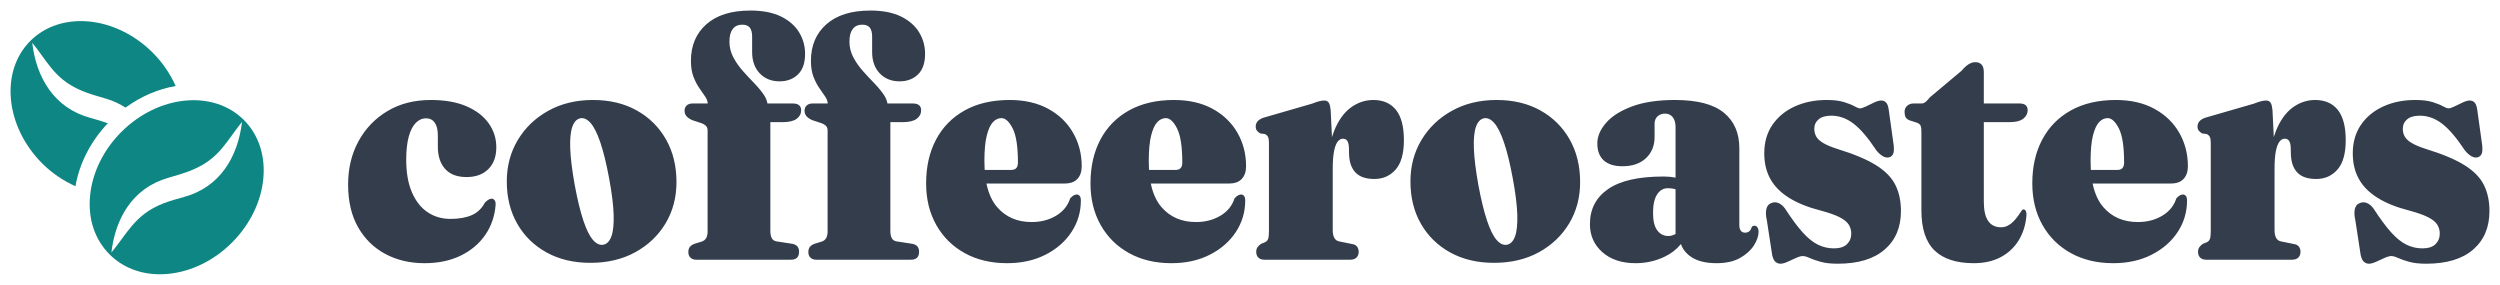
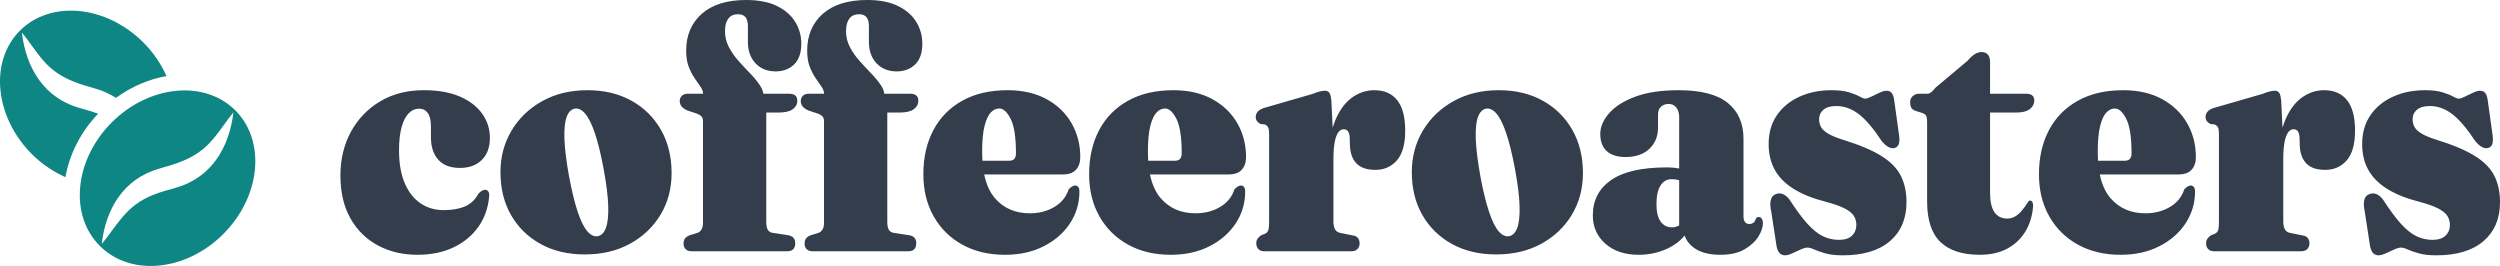
- <svg xmlns="http://www.w3.org/2000/svg" width="237" height="27" viewBox="0 0 237 27" fill="none">
-   <path fill-rule="evenodd" clip-rule="evenodd" d="M75.751 23.86C75.751 24.366 75.496 24.62 74.985 24.62H65.989C65.771 24.62 65.595 24.556 65.459 24.43C65.323 24.303 65.255 24.124 65.255 23.893C65.255 23.694 65.301 23.534 65.394 23.413C65.486 23.292 65.63 23.193 65.826 23.116L66.526 22.901C66.7 22.846 66.836 22.741 66.934 22.587C67.032 22.433 67.081 22.212 67.081 21.926V12.372C67.081 12.218 67.043 12.088 66.966 11.983C66.89 11.879 66.749 11.782 66.543 11.694L65.597 11.38C65.347 11.259 65.168 11.13 65.059 10.992C64.951 10.854 64.897 10.686 64.897 10.488C64.897 10.289 64.964 10.127 65.1 10L65.154 9.955C65.284 9.858 65.453 9.81 65.662 9.81H67.093L67.082 9.713C67.051 9.52 66.975 9.335 66.852 9.157C66.689 8.92 66.505 8.653 66.298 8.355C66.092 8.058 65.907 7.702 65.744 7.289C65.581 6.876 65.5 6.366 65.5 5.76C65.5 4.317 65.989 3.163 66.966 2.298C67.944 1.433 69.335 1 71.139 1C72.302 1 73.266 1.187 74.032 1.562C74.798 1.937 75.371 2.435 75.751 3.058C76.132 3.68 76.322 4.361 76.322 5.099C76.322 5.97 76.096 6.623 75.645 7.058C75.195 7.493 74.616 7.711 73.91 7.711C73.127 7.711 72.497 7.457 72.019 6.95C71.541 6.444 71.302 5.771 71.302 4.934V3.463C71.302 3.077 71.226 2.793 71.074 2.612C70.922 2.43 70.688 2.339 70.373 2.339C69.971 2.339 69.667 2.477 69.46 2.752C69.254 3.028 69.15 3.424 69.15 3.942C69.15 4.471 69.273 4.967 69.517 5.43C69.762 5.893 70.063 6.325 70.422 6.727C70.78 7.129 71.139 7.515 71.498 7.884C71.856 8.253 72.158 8.617 72.402 8.975L72.472 9.083C72.604 9.297 72.692 9.511 72.736 9.723L72.751 9.81H75.165C75.415 9.81 75.608 9.862 75.743 9.967C75.879 10.072 75.947 10.234 75.947 10.454C75.947 10.785 75.806 11.055 75.523 11.264C75.241 11.474 74.795 11.579 74.187 11.579H73.029V21.876C73.029 22.185 73.076 22.422 73.168 22.587C73.26 22.752 73.41 22.851 73.616 22.884L75.018 23.099C75.268 23.132 75.453 23.212 75.572 23.339C75.692 23.466 75.751 23.639 75.751 23.86ZM43.659 24.24C42.681 24.713 41.541 24.95 40.237 24.95C38.857 24.95 37.621 24.658 36.529 24.074C35.437 23.49 34.575 22.645 33.945 21.537C33.315 20.43 33 19.083 33 17.496C33 15.964 33.329 14.595 33.986 13.388C34.643 12.182 35.559 11.229 36.732 10.529C37.906 9.829 39.275 9.479 40.84 9.479C42.176 9.479 43.303 9.678 44.222 10.074C45.14 10.471 45.841 11.008 46.324 11.686C46.808 12.364 47.05 13.121 47.05 13.959C47.05 14.84 46.797 15.532 46.292 16.033C45.786 16.534 45.099 16.785 44.23 16.785C43.339 16.785 42.662 16.529 42.201 16.017C41.739 15.504 41.508 14.802 41.508 13.909V12.851C41.508 12.311 41.41 11.904 41.215 11.628C41.019 11.353 40.742 11.215 40.383 11.215C40.025 11.215 39.702 11.361 39.413 11.653C39.126 11.945 38.903 12.383 38.745 12.967C38.588 13.551 38.509 14.273 38.509 15.132C38.509 16.366 38.691 17.402 39.055 18.24C39.419 19.077 39.916 19.705 40.546 20.124C41.176 20.543 41.894 20.752 42.698 20.752C43.502 20.752 44.175 20.634 44.719 20.397C45.262 20.16 45.68 19.76 45.974 19.198C46.137 19.044 46.264 18.945 46.357 18.901C46.449 18.857 46.539 18.835 46.626 18.835C46.734 18.846 46.824 18.898 46.895 18.992C46.965 19.085 46.995 19.231 46.984 19.43C46.897 20.51 46.566 21.463 45.99 22.289C45.414 23.116 44.637 23.766 43.659 24.24ZM60.227 23.909C59.005 24.581 57.584 24.917 55.965 24.917C54.389 24.917 53.007 24.59 51.817 23.934C50.627 23.278 49.701 22.372 49.038 21.215C48.375 20.058 48.044 18.719 48.044 17.198C48.044 15.744 48.391 14.435 49.087 13.273C49.782 12.11 50.744 11.187 51.972 10.504C53.2 9.821 54.612 9.479 56.209 9.479C57.796 9.479 59.181 9.81 60.365 10.471C61.55 11.132 62.473 12.047 63.136 13.215C63.799 14.383 64.13 15.733 64.13 17.265C64.13 18.719 63.785 20.022 63.096 21.174C62.406 22.325 61.449 23.237 60.227 23.909ZM57.203 23.198C56.867 23.265 56.538 23.116 56.218 22.752C55.897 22.388 55.593 21.777 55.305 20.917C55.017 20.058 54.742 18.928 54.482 17.529C54.232 16.13 54.09 14.978 54.058 14.074C54.025 13.171 54.09 12.488 54.254 12.025C54.416 11.562 54.666 11.292 55.003 11.215C55.34 11.149 55.669 11.297 55.989 11.661C56.31 12.025 56.617 12.636 56.91 13.496C57.203 14.355 57.481 15.485 57.741 16.884C58.002 18.284 58.146 19.438 58.173 20.347C58.2 21.256 58.13 21.942 57.961 22.405C57.793 22.868 57.54 23.132 57.203 23.198ZM86.362 24.62C86.873 24.62 87.128 24.366 87.128 23.86C87.128 23.639 87.068 23.466 86.949 23.339C86.829 23.212 86.644 23.132 86.394 23.099L84.993 22.884C84.786 22.851 84.637 22.752 84.545 22.587C84.452 22.422 84.406 22.185 84.406 21.876V11.579H85.563C86.172 11.579 86.617 11.474 86.9 11.264C87.182 11.055 87.323 10.785 87.323 10.454C87.323 10.234 87.256 10.072 87.12 9.967C86.984 9.862 86.791 9.81 86.541 9.81H84.127L84.112 9.723C84.068 9.511 83.98 9.297 83.848 9.083L83.778 8.975C83.534 8.617 83.233 8.253 82.874 7.884C82.515 7.515 82.157 7.129 81.798 6.727C81.44 6.325 81.138 5.893 80.894 5.43C80.649 4.967 80.527 4.471 80.527 3.942C80.527 3.424 80.63 3.028 80.837 2.752C81.043 2.477 81.347 2.339 81.749 2.339C82.064 2.339 82.298 2.43 82.45 2.612C82.602 2.793 82.678 3.077 82.678 3.463V4.934C82.678 5.771 82.917 6.444 83.395 6.95C83.874 7.457 84.504 7.711 85.286 7.711C85.992 7.711 86.571 7.493 87.022 7.058C87.473 6.623 87.698 5.97 87.698 5.099C87.698 4.361 87.508 3.68 87.128 3.058C86.748 2.435 86.174 1.937 85.408 1.562C84.642 1.187 83.678 1 82.515 1C80.712 1 79.321 1.433 78.343 2.298C77.365 3.163 76.876 4.317 76.876 5.76C76.876 6.366 76.957 6.876 77.121 7.289C77.284 7.702 77.468 8.058 77.675 8.355C77.881 8.653 78.066 8.92 78.229 9.157C78.351 9.335 78.427 9.52 78.458 9.713L78.469 9.81H77.039C76.83 9.81 76.66 9.858 76.53 9.955L76.477 10C76.341 10.127 76.273 10.289 76.273 10.488C76.273 10.686 76.327 10.854 76.436 10.992C76.545 11.13 76.724 11.259 76.974 11.38L77.919 11.694C78.126 11.782 78.267 11.879 78.343 11.983C78.419 12.088 78.457 12.218 78.457 12.372V21.926C78.457 22.212 78.408 22.433 78.31 22.587C78.213 22.741 78.077 22.846 77.903 22.901L77.202 23.116C77.006 23.193 76.862 23.292 76.77 23.413C76.678 23.534 76.632 23.694 76.632 23.893C76.632 24.124 76.7 24.303 76.835 24.43C76.971 24.556 77.148 24.62 77.365 24.62H86.362ZM99.124 24.14C98.07 24.68 96.853 24.95 95.473 24.95C93.952 24.95 92.615 24.634 91.463 24C90.312 23.366 89.412 22.479 88.766 21.339C88.119 20.198 87.796 18.879 87.796 17.38C87.796 15.804 88.109 14.424 88.733 13.24C89.358 12.055 90.263 11.132 91.447 10.471C92.631 9.81 94.055 9.479 95.717 9.479C97.13 9.479 98.347 9.758 99.368 10.314C100.39 10.87 101.175 11.625 101.723 12.579C102.272 13.532 102.546 14.592 102.546 15.76C102.546 16.267 102.411 16.667 102.139 16.959L102.074 17.023C101.806 17.272 101.437 17.397 100.965 17.397H93.515L93.531 17.473C93.728 18.38 94.066 19.107 94.544 19.653C95.359 20.584 96.445 21.05 97.803 21.05C98.673 21.05 99.442 20.851 100.11 20.454C100.778 20.058 101.226 19.507 101.454 18.802C101.585 18.658 101.702 18.562 101.805 18.512C101.908 18.463 101.998 18.438 102.074 18.438C102.182 18.438 102.275 18.482 102.351 18.57C102.427 18.658 102.465 18.807 102.465 19.017C102.465 20.096 102.172 21.085 101.585 21.983C100.998 22.881 100.178 23.601 99.124 24.14ZM93.345 16.072C93.329 15.818 93.321 15.555 93.321 15.281C93.321 14.245 93.397 13.43 93.55 12.835C93.702 12.24 93.897 11.818 94.136 11.57C94.375 11.322 94.642 11.198 94.935 11.198C95.315 11.198 95.671 11.523 96.002 12.174C96.334 12.824 96.5 13.904 96.5 15.413C96.5 15.876 96.293 16.107 95.88 16.107H93.347L93.345 16.072ZM114.705 24.14C113.651 24.68 112.434 24.95 111.054 24.95C109.533 24.95 108.197 24.634 107.045 24C105.893 23.366 104.994 22.479 104.347 21.339C103.701 20.198 103.378 18.879 103.378 17.38C103.378 15.804 103.69 14.424 104.315 13.24C104.94 12.055 105.844 11.132 107.029 10.471C108.213 9.81 109.636 9.479 111.299 9.479C112.711 9.479 113.928 9.758 114.95 10.314C115.971 10.87 116.756 11.625 117.305 12.579C117.854 13.532 118.128 14.592 118.128 15.76C118.128 16.267 117.992 16.667 117.721 16.959L117.656 17.023C117.388 17.272 117.018 17.397 116.547 17.397H109.096L109.112 17.473C109.31 18.38 109.648 19.107 110.125 19.653C110.94 20.584 112.027 21.05 113.385 21.05C114.254 21.05 115.023 20.851 115.691 20.454C116.36 20.058 116.808 19.507 117.036 18.802C117.166 18.658 117.283 18.562 117.386 18.512C117.49 18.463 117.579 18.438 117.655 18.438C117.764 18.438 117.856 18.482 117.932 18.57C118.008 18.658 118.046 18.807 118.046 19.017C118.046 20.096 117.753 21.085 117.166 21.983C116.58 22.881 115.759 23.601 114.705 24.14ZM108.926 16.072C108.911 15.818 108.903 15.555 108.903 15.281C108.903 14.245 108.979 13.43 109.131 12.835C109.283 12.24 109.479 11.818 109.718 11.57C109.957 11.322 110.223 11.198 110.517 11.198C110.897 11.198 111.253 11.523 111.584 12.174C111.915 12.824 112.081 13.904 112.081 15.413C112.081 15.876 111.875 16.107 111.462 16.107H108.928L108.926 16.072ZM128.6 24.413C128.464 24.551 128.266 24.62 128.005 24.62H119.856C119.617 24.62 119.429 24.554 119.293 24.422C119.158 24.289 119.09 24.107 119.09 23.876C119.09 23.7 119.13 23.554 119.212 23.438C119.293 23.322 119.405 23.215 119.546 23.116L119.921 22.967C120.062 22.901 120.16 22.796 120.214 22.653C120.269 22.51 120.296 22.273 120.296 21.942V13.546C120.296 13.281 120.266 13.091 120.206 12.975C120.146 12.86 120.046 12.769 119.905 12.703L119.481 12.653C119.329 12.565 119.217 12.471 119.147 12.372C119.076 12.273 119.041 12.146 119.041 11.992C119.041 11.815 119.095 11.658 119.204 11.521C119.312 11.383 119.497 11.264 119.758 11.165L124.387 9.826C124.658 9.716 124.886 9.639 125.071 9.595C125.256 9.551 125.413 9.529 125.544 9.529C125.729 9.529 125.867 9.595 125.959 9.727L125.989 9.775C126.065 9.913 126.118 10.134 126.147 10.438L126.271 13.006L126.299 12.912C126.354 12.733 126.415 12.561 126.481 12.397C126.878 11.411 127.402 10.678 128.054 10.198C128.706 9.719 129.418 9.479 130.189 9.479C131.123 9.479 131.841 9.793 132.34 10.421C132.84 11.05 133.09 12.003 133.09 13.281C133.09 14.548 132.829 15.479 132.308 16.074C131.786 16.669 131.113 16.967 130.287 16.967C129.483 16.967 128.888 16.763 128.502 16.355C128.116 15.948 127.913 15.369 127.891 14.62L127.875 13.959C127.864 13.705 127.815 13.507 127.728 13.364C127.641 13.22 127.5 13.149 127.304 13.149C127.109 13.149 126.937 13.251 126.791 13.454C126.644 13.658 126.533 13.97 126.457 14.388C126.381 14.807 126.343 15.342 126.343 15.992V21.81C126.343 22.119 126.391 22.364 126.489 22.546C126.587 22.727 126.739 22.84 126.946 22.884L128.168 23.132C128.396 23.165 128.559 23.251 128.657 23.388C128.755 23.526 128.804 23.689 128.804 23.876C128.804 24.096 128.736 24.276 128.6 24.413ZM141.631 24.917C143.25 24.917 144.67 24.581 145.893 23.909C147.115 23.237 148.071 22.325 148.761 21.174C149.451 20.022 149.796 18.719 149.796 17.265C149.796 15.733 149.465 14.383 148.802 13.215C148.139 12.047 147.216 11.132 146.031 10.471C144.847 9.81 143.462 9.479 141.875 9.479C140.278 9.479 138.865 9.821 137.637 10.504C136.41 11.187 135.448 12.11 134.753 13.273C134.057 14.435 133.71 15.744 133.71 17.198C133.71 18.719 134.041 20.058 134.704 21.215C135.367 22.372 136.293 23.278 137.483 23.934C138.672 24.59 140.055 24.917 141.631 24.917ZM141.883 22.752C142.204 23.116 142.533 23.265 142.869 23.198C143.206 23.132 143.459 22.868 143.627 22.405C143.796 21.942 143.866 21.256 143.839 20.347C143.812 19.438 143.668 18.284 143.407 16.884C143.146 15.485 142.869 14.355 142.576 13.496C142.283 12.636 141.976 12.025 141.655 11.661C141.335 11.297 141.006 11.149 140.669 11.215C140.332 11.292 140.082 11.562 139.919 12.025C139.756 12.488 139.691 13.171 139.724 14.074C139.756 14.978 139.898 16.13 140.147 17.529C140.408 18.928 140.683 20.058 140.971 20.917C141.259 21.777 141.563 22.388 141.883 22.752ZM162.721 24.95C163.634 24.95 164.384 24.782 164.97 24.446C165.557 24.11 165.994 23.711 166.282 23.248C166.57 22.785 166.714 22.361 166.714 21.975C166.714 21.81 166.679 21.672 166.608 21.562C166.538 21.452 166.443 21.397 166.323 21.397C166.269 21.397 166.22 21.408 166.176 21.43C166.133 21.452 166.095 21.485 166.062 21.529C166.008 21.727 165.924 21.865 165.81 21.942C165.696 22.019 165.573 22.058 165.443 22.058C165.258 22.058 165.12 21.994 165.027 21.868C164.935 21.741 164.889 21.573 164.889 21.364V14.058C164.889 12.603 164.397 11.477 163.414 10.678C162.43 9.879 160.89 9.479 158.793 9.479C157.163 9.479 155.802 9.683 154.71 10.091C153.618 10.499 152.798 11.019 152.249 11.653C151.701 12.287 151.426 12.934 151.426 13.595C151.426 14.3 151.63 14.838 152.037 15.207C152.445 15.576 153.034 15.76 153.806 15.76C154.751 15.76 155.495 15.504 156.039 14.992C156.582 14.479 156.854 13.815 156.854 13V11.744C156.854 11.435 156.949 11.196 157.139 11.025C157.329 10.854 157.565 10.769 157.848 10.769C158.152 10.769 158.394 10.882 158.573 11.107C158.752 11.333 158.842 11.639 158.842 12.025L158.842 16.843L158.755 16.824C158.493 16.773 158.189 16.745 157.844 16.737L157.669 16.735C155.332 16.735 153.591 17.132 152.445 17.926C151.299 18.719 150.725 19.826 150.725 21.248C150.725 22.328 151.119 23.215 151.907 23.909C152.695 24.603 153.741 24.95 155.044 24.95C156.022 24.95 156.935 24.749 157.783 24.347C158.418 24.046 158.935 23.649 159.332 23.159L159.355 23.13L159.379 23.204C159.504 23.561 159.733 23.881 160.067 24.164L160.17 24.248C160.773 24.716 161.624 24.95 162.721 24.95ZM157.106 21.835C157.372 22.193 157.723 22.372 158.158 22.372L158.251 22.369C158.436 22.356 158.615 22.304 158.789 22.214L158.842 22.184V17.942L158.761 17.917C158.576 17.868 158.359 17.843 158.109 17.843C157.685 17.843 157.345 18.041 157.09 18.438C156.835 18.835 156.707 19.419 156.707 20.19C156.707 20.928 156.84 21.477 157.106 21.835ZM174.212 25C176.146 25 177.629 24.554 178.661 23.661C179.694 22.769 180.21 21.551 180.21 20.008C180.21 19.072 180.036 18.251 179.688 17.546C179.34 16.84 178.732 16.215 177.863 15.669C176.993 15.124 175.771 14.609 174.195 14.124C173.609 13.937 173.155 13.747 172.834 13.554C172.514 13.361 172.294 13.154 172.174 12.934C172.055 12.713 171.995 12.477 171.995 12.223C171.995 11.848 172.131 11.546 172.403 11.314C172.674 11.083 173.076 10.967 173.609 10.967C174.348 10.967 175.046 11.215 175.703 11.711C176.36 12.207 177.086 13.055 177.879 14.256C178.085 14.51 178.292 14.694 178.498 14.81C178.705 14.926 178.9 14.961 179.085 14.917C179.313 14.851 179.454 14.7 179.509 14.463C179.563 14.226 179.552 13.887 179.476 13.446L179.052 10.405C179.009 10.085 178.927 9.86 178.808 9.727C178.688 9.595 178.531 9.529 178.335 9.529C178.161 9.529 177.944 9.59 177.683 9.711C177.423 9.832 177.164 9.956 176.909 10.083C176.654 10.209 176.461 10.273 176.331 10.273C176.211 10.273 176.034 10.207 175.801 10.074C175.567 9.942 175.239 9.81 174.815 9.678C174.391 9.545 173.842 9.479 173.169 9.479C172.049 9.479 171.042 9.683 170.145 10.091C169.249 10.499 168.542 11.08 168.026 11.835C167.51 12.589 167.252 13.49 167.252 14.537C167.252 15.463 167.445 16.273 167.831 16.967C168.217 17.661 168.806 18.256 169.599 18.752C170.392 19.248 171.392 19.65 172.598 19.959C173.38 20.168 173.981 20.38 174.399 20.595C174.817 20.81 175.105 21.044 175.263 21.297C175.421 21.551 175.499 21.832 175.499 22.14C175.499 22.548 175.363 22.884 175.092 23.149C174.82 23.413 174.407 23.546 173.853 23.546C173.332 23.546 172.834 23.433 172.362 23.207C171.889 22.981 171.403 22.592 170.903 22.041C170.403 21.49 169.844 20.735 169.224 19.777C169.04 19.523 168.83 19.347 168.597 19.248C168.363 19.149 168.127 19.154 167.888 19.265C167.66 19.353 167.513 19.54 167.448 19.826C167.383 20.113 167.399 20.466 167.497 20.884L168.002 24.174C168.078 24.504 168.187 24.724 168.328 24.835C168.469 24.945 168.621 25 168.784 25C168.969 25 169.194 24.939 169.461 24.818L170.259 24.454C170.525 24.333 170.74 24.273 170.903 24.273C171.066 24.273 171.281 24.333 171.547 24.454C171.813 24.576 172.161 24.697 172.59 24.818C173.019 24.939 173.56 25 174.212 25ZM189.663 24.38C188.946 24.76 188.098 24.95 187.12 24.95C185.469 24.95 184.227 24.548 183.396 23.744C182.565 22.939 182.149 21.672 182.149 19.942V12.471C182.149 12.24 182.127 12.063 182.084 11.942C182.041 11.821 181.932 11.722 181.758 11.645L180.992 11.397C180.807 11.309 180.688 11.201 180.633 11.074C180.579 10.948 180.552 10.791 180.552 10.603C180.552 10.372 180.633 10.182 180.796 10.033C180.959 9.884 181.16 9.81 181.399 9.81H182.198C182.296 9.81 182.399 9.771 182.508 9.694C182.616 9.617 182.763 9.463 182.948 9.231L185.963 6.702C186.18 6.438 186.398 6.237 186.615 6.099C186.832 5.961 187.05 5.893 187.267 5.893C187.517 5.893 187.712 5.97 187.854 6.124L187.898 6.179C188.01 6.333 188.066 6.557 188.066 6.851L188.065 9.81H191.472C191.711 9.81 191.896 9.862 192.026 9.967C192.157 10.072 192.222 10.234 192.222 10.454C192.222 10.763 192.086 11.027 191.814 11.248L191.754 11.293C191.48 11.483 191.065 11.579 190.51 11.579H188.065L188.066 19.116C188.066 19.942 188.204 20.554 188.481 20.95C188.758 21.347 189.163 21.546 189.695 21.546C189.924 21.546 190.136 21.496 190.331 21.397C190.527 21.297 190.703 21.168 190.861 21.008C191.018 20.849 191.168 20.669 191.309 20.471C191.45 20.273 191.586 20.074 191.717 19.876C191.825 19.832 191.92 19.851 192.002 19.934C192.083 20.017 192.119 20.185 192.108 20.438C192.032 21.331 191.784 22.116 191.366 22.793C190.948 23.471 190.38 24 189.663 24.38ZM200.339 24.95C201.718 24.95 202.935 24.68 203.989 24.14C205.043 23.601 205.864 22.881 206.451 21.983C207.037 21.085 207.331 20.096 207.331 19.017C207.331 18.807 207.293 18.658 207.217 18.57C207.14 18.482 207.048 18.438 206.939 18.438C206.863 18.438 206.774 18.463 206.671 18.512C206.567 18.562 206.451 18.658 206.32 18.802C206.092 19.507 205.644 20.058 204.975 20.454C204.307 20.851 203.538 21.05 202.669 21.05C201.311 21.05 200.224 20.584 199.409 19.653C198.932 19.107 198.594 18.38 198.396 17.473L198.38 17.397H205.831C206.303 17.397 206.672 17.272 206.94 17.023L207.005 16.959C207.276 16.667 207.412 16.267 207.412 15.76C207.412 14.592 207.138 13.532 206.589 12.579C206.04 11.625 205.255 10.87 204.234 10.314C203.212 9.758 201.996 9.479 200.583 9.479C198.921 9.479 197.497 9.81 196.313 10.471C195.128 11.132 194.224 12.055 193.599 13.24C192.974 14.424 192.662 15.804 192.662 17.38C192.662 18.879 192.985 20.198 193.632 21.339C194.278 22.479 195.177 23.366 196.329 24C197.481 24.634 198.817 24.95 200.339 24.95ZM198.187 15.281C198.187 15.555 198.195 15.818 198.21 16.072L198.212 16.107H200.746C201.159 16.107 201.365 15.876 201.365 15.413C201.365 13.904 201.2 12.824 200.868 12.174C200.537 11.523 200.181 11.198 199.801 11.198C199.507 11.198 199.241 11.322 199.002 11.57C198.763 11.818 198.567 12.24 198.415 12.835C198.263 13.43 198.187 14.245 198.187 15.281ZM217.289 24.62C217.55 24.62 217.748 24.551 217.884 24.413C218.02 24.276 218.088 24.096 218.088 23.876C218.088 23.689 218.039 23.526 217.941 23.388C217.843 23.251 217.68 23.165 217.452 23.132L216.23 22.884C216.023 22.84 215.871 22.727 215.773 22.546C215.676 22.364 215.627 22.119 215.627 21.81V15.992C215.627 15.342 215.665 14.807 215.741 14.388C215.817 13.97 215.928 13.658 216.075 13.454C216.222 13.251 216.393 13.149 216.588 13.149C216.784 13.149 216.925 13.22 217.012 13.364C217.099 13.507 217.148 13.705 217.159 13.959L217.175 14.62C217.197 15.369 217.4 15.948 217.786 16.355C218.172 16.763 218.767 16.967 219.571 16.967C220.397 16.967 221.07 16.669 221.592 16.074C222.114 15.479 222.374 14.548 222.374 13.281C222.374 12.003 222.124 11.05 221.625 10.421C221.125 9.793 220.408 9.479 219.473 9.479C218.702 9.479 217.99 9.719 217.338 10.198C216.686 10.678 216.162 11.411 215.765 12.397C215.699 12.561 215.639 12.733 215.583 12.912L215.555 13.007L215.431 10.438C215.402 10.134 215.35 9.913 215.273 9.775L215.244 9.727C215.151 9.595 215.013 9.529 214.828 9.529C214.698 9.529 214.54 9.551 214.355 9.595C214.171 9.639 213.942 9.716 213.671 9.826L209.042 11.165C208.781 11.264 208.596 11.383 208.488 11.521C208.379 11.658 208.325 11.815 208.325 11.992C208.325 12.146 208.36 12.273 208.431 12.372C208.501 12.471 208.613 12.565 208.765 12.653L209.189 12.703C209.33 12.769 209.43 12.86 209.49 12.975C209.55 13.091 209.58 13.281 209.58 13.546V21.942C209.58 22.273 209.553 22.51 209.498 22.653C209.444 22.796 209.346 22.901 209.205 22.967L208.83 23.116C208.689 23.215 208.577 23.322 208.496 23.438C208.414 23.554 208.374 23.7 208.374 23.876C208.374 24.107 208.442 24.289 208.577 24.422C208.713 24.554 208.901 24.62 209.14 24.62H217.289ZM234.452 23.661C233.419 24.554 231.936 25 230.002 25C229.35 25 228.81 24.939 228.38 24.818C227.951 24.697 227.603 24.576 227.337 24.454C227.071 24.333 226.856 24.273 226.693 24.273C226.53 24.273 226.316 24.333 226.05 24.454L225.251 24.818C224.985 24.939 224.759 25 224.575 25C224.412 25 224.26 24.945 224.118 24.835C223.977 24.724 223.868 24.504 223.792 24.174L223.287 20.884C223.189 20.466 223.173 20.113 223.238 19.826C223.303 19.54 223.45 19.353 223.678 19.265C223.917 19.154 224.154 19.149 224.387 19.248C224.621 19.347 224.83 19.523 225.015 19.777C225.634 20.735 226.194 21.49 226.693 22.041C227.193 22.592 227.68 22.981 228.152 23.207C228.625 23.433 229.122 23.546 229.644 23.546C230.198 23.546 230.611 23.413 230.882 23.149C231.154 22.884 231.29 22.548 231.29 22.14C231.29 21.832 231.211 21.551 231.053 21.297C230.896 21.044 230.608 20.81 230.19 20.595C229.771 20.38 229.171 20.168 228.389 19.959C227.182 19.65 226.183 19.248 225.39 18.752C224.596 18.256 224.007 17.661 223.621 16.967C223.235 16.273 223.043 15.463 223.043 14.537C223.043 13.49 223.301 12.589 223.817 11.835C224.333 11.08 225.039 10.499 225.936 10.091C226.832 9.683 227.84 9.479 228.959 9.479C229.633 9.479 230.181 9.545 230.605 9.678C231.029 9.81 231.358 9.942 231.591 10.074C231.825 10.207 232.001 10.273 232.121 10.273C232.251 10.273 232.444 10.209 232.7 10.083C232.955 9.956 233.213 9.832 233.474 9.711C233.734 9.59 233.952 9.529 234.126 9.529C234.321 9.529 234.479 9.595 234.598 9.727C234.718 9.86 234.799 10.085 234.843 10.405L235.267 13.446C235.343 13.887 235.353 14.226 235.299 14.463C235.245 14.7 235.104 14.851 234.875 14.917C234.691 14.961 234.495 14.926 234.289 14.81C234.082 14.694 233.876 14.51 233.669 14.256C232.876 13.055 232.151 12.207 231.493 11.711C230.836 11.215 230.138 10.967 229.399 10.967C228.867 10.967 228.465 11.083 228.193 11.314C227.921 11.546 227.785 11.848 227.785 12.223C227.785 12.477 227.845 12.713 227.965 12.934C228.084 13.154 228.304 13.361 228.625 13.554C228.945 13.747 229.399 13.937 229.986 14.124C231.561 14.609 232.784 15.124 233.653 15.669C234.522 16.215 235.131 16.84 235.478 17.546C235.826 18.251 236 19.072 236 20.008C236 21.551 235.484 22.769 234.452 23.661Z" fill="#333D4B" />
-   <path fill-rule="evenodd" clip-rule="evenodd" d="M14.489 5.003C10.975 1.491 5.766 0.986 2.877 3.878C-0.014 6.768 0.492 11.978 4 15.491C4.936 16.427 6.015 17.142 7.153 17.655C7.527 15.485 8.597 13.398 10.223 11.685C9.685 11.493 9.133 11.331 8.557 11.174C5.146 10.238 3.451 7.392 3.055 4.056C3.383 4.45 3.681 4.863 3.978 5.275C4.555 6.074 5.129 6.869 5.907 7.509C7.117 8.506 8.445 8.89 9.899 9.311C9.955 9.328 10.011 9.344 10.067 9.36C10.756 9.56 11.354 9.855 11.903 10.2C13.346 9.146 14.974 8.444 16.654 8.154C16.142 7.016 15.425 5.939 14.489 5.003ZM8.546 18.489C8.77 16.316 9.823 14.19 11.51 12.503C15.025 8.991 20.234 8.484 23.123 11.378C26.014 14.268 25.51 19.478 21.997 22.991C20.309 24.678 18.184 25.732 16.01 25.956C15.721 25.985 15.434 26 15.154 26C13.285 26 11.615 25.345 10.385 24.114C8.969 22.7 8.315 20.702 8.546 18.489ZM13.687 20.273C14.839 19.394 16.085 19.046 17.441 18.675C20.852 17.739 22.546 14.894 22.943 11.558C22.618 11.949 22.322 12.36 22.027 12.769C21.449 13.571 20.873 14.368 20.092 15.011C18.878 16.009 17.546 16.394 16.086 16.817L15.931 16.862C12.593 17.831 10.943 20.652 10.562 23.936C10.891 23.541 11.192 23.131 11.492 22.723C12.142 21.837 12.785 20.962 13.687 20.273Z" fill="#0E8784" />
+ <svg xmlns="http://www.w3.org/2000/svg" width="235" height="25" viewBox="0 0 235 25" fill="none">
+   <path fill-rule="evenodd" clip-rule="evenodd" d="M74.751 22.86C74.751 23.366 74.496 23.62 73.985 23.62H64.989C64.771 23.62 64.595 23.556 64.459 23.43C64.323 23.303 64.255 23.124 64.255 22.893C64.255 22.694 64.301 22.534 64.394 22.413C64.486 22.292 64.63 22.193 64.826 22.116L65.526 21.901C65.7 21.846 65.836 21.741 65.934 21.587C66.032 21.433 66.081 21.212 66.081 20.926V11.372C66.081 11.218 66.043 11.088 65.966 10.983C65.89 10.879 65.749 10.782 65.543 10.694L64.597 10.38C64.347 10.259 64.168 10.13 64.059 9.992C63.951 9.854 63.897 9.686 63.897 9.488C63.897 9.289 63.964 9.127 64.1 9L64.154 8.955C64.284 8.858 64.453 8.81 64.662 8.81H66.093L66.082 8.713C66.051 8.52 65.975 8.335 65.852 8.157C65.689 7.92 65.505 7.653 65.298 7.355C65.092 7.058 64.907 6.702 64.744 6.289C64.581 5.876 64.5 5.366 64.5 4.76C64.5 3.317 64.989 2.163 65.966 1.298C66.944 0.433 68.335 0 70.139 0C71.302 0 72.266 0.187 73.032 0.562C73.798 0.937 74.371 1.435 74.751 2.058C75.132 2.68 75.322 3.361 75.322 4.099C75.322 4.97 75.096 5.623 74.645 6.058C74.195 6.493 73.616 6.711 72.91 6.711C72.127 6.711 71.497 6.457 71.019 5.95C70.541 5.444 70.302 4.771 70.302 3.934V2.463C70.302 2.077 70.226 1.793 70.074 1.612C69.922 1.43 69.688 1.339 69.373 1.339C68.971 1.339 68.667 1.477 68.46 1.752C68.254 2.028 68.15 2.424 68.15 2.942C68.15 3.471 68.273 3.967 68.517 4.43C68.762 4.893 69.063 5.325 69.422 5.727C69.78 6.129 70.139 6.515 70.498 6.884C70.856 7.253 71.158 7.617 71.402 7.975L71.472 8.083C71.604 8.297 71.692 8.511 71.736 8.723L71.751 8.81H74.165C74.415 8.81 74.608 8.862 74.743 8.967C74.879 9.072 74.947 9.234 74.947 9.455C74.947 9.785 74.806 10.055 74.523 10.264C74.241 10.474 73.795 10.579 73.187 10.579H72.029V20.876C72.029 21.185 72.076 21.422 72.168 21.587C72.26 21.752 72.41 21.851 72.616 21.884L74.018 22.099C74.268 22.132 74.453 22.212 74.572 22.339C74.692 22.466 74.751 22.639 74.751 22.86ZM42.659 23.24C41.681 23.713 40.541 23.95 39.237 23.95C37.857 23.95 36.621 23.658 35.529 23.074C34.437 22.49 33.575 21.645 32.945 20.537C32.315 19.43 32 18.083 32 16.496C32 14.964 32.329 13.595 32.986 12.388C33.643 11.182 34.559 10.229 35.732 9.529C36.906 8.829 38.275 8.479 39.84 8.479C41.176 8.479 42.303 8.678 43.222 9.074C44.14 9.471 44.841 10.008 45.324 10.686C45.808 11.364 46.05 12.121 46.05 12.959C46.05 13.84 45.797 14.532 45.292 15.033C44.786 15.534 44.099 15.785 43.23 15.785C42.339 15.785 41.662 15.529 41.201 15.017C40.739 14.504 40.508 13.802 40.508 12.909V11.851C40.508 11.311 40.41 10.904 40.215 10.628C40.019 10.353 39.742 10.215 39.383 10.215C39.025 10.215 38.702 10.361 38.413 10.653C38.126 10.945 37.903 11.383 37.745 11.967C37.588 12.551 37.509 13.273 37.509 14.132C37.509 15.366 37.691 16.402 38.055 17.24C38.419 18.077 38.916 18.705 39.546 19.124C40.176 19.543 40.894 19.752 41.698 19.752C42.502 19.752 43.175 19.634 43.719 19.397C44.262 19.16 44.68 18.76 44.974 18.198C45.137 18.044 45.264 17.945 45.357 17.901C45.449 17.857 45.539 17.835 45.626 17.835C45.734 17.846 45.824 17.898 45.895 17.992C45.965 18.085 45.995 18.231 45.984 18.43C45.897 19.51 45.566 20.463 44.99 21.289C44.414 22.116 43.637 22.766 42.659 23.24ZM59.227 22.909C58.005 23.581 56.584 23.917 54.965 23.917C53.389 23.917 52.007 23.59 50.817 22.934C49.627 22.278 48.701 21.372 48.038 20.215C47.375 19.058 47.044 17.719 47.044 16.198C47.044 14.744 47.391 13.435 48.087 12.273C48.782 11.11 49.744 10.187 50.972 9.504C52.2 8.821 53.612 8.479 55.209 8.479C56.796 8.479 58.181 8.81 59.365 9.471C60.55 10.132 61.473 11.047 62.136 12.215C62.799 13.383 63.13 14.733 63.13 16.265C63.13 17.719 62.785 19.022 62.096 20.174C61.406 21.325 60.449 22.237 59.227 22.909ZM56.203 22.198C55.867 22.265 55.538 22.116 55.218 21.752C54.897 21.388 54.593 20.777 54.305 19.917C54.017 19.058 53.742 17.928 53.482 16.529C53.232 15.13 53.09 13.978 53.058 13.074C53.025 12.171 53.09 11.488 53.254 11.025C53.416 10.562 53.666 10.292 54.003 10.215C54.34 10.149 54.669 10.297 54.989 10.661C55.31 11.025 55.617 11.636 55.91 12.496C56.203 13.355 56.481 14.485 56.741 15.884C57.002 17.284 57.146 18.438 57.173 19.347C57.2 20.256 57.13 20.942 56.961 21.405C56.793 21.868 56.54 22.132 56.203 22.198ZM85.362 23.62C85.873 23.62 86.128 23.366 86.128 22.86C86.128 22.639 86.068 22.466 85.949 22.339C85.829 22.212 85.644 22.132 85.394 22.099L83.993 21.884C83.786 21.851 83.637 21.752 83.545 21.587C83.452 21.422 83.406 21.185 83.406 20.876V10.579H84.563C85.172 10.579 85.617 10.474 85.9 10.264C86.182 10.055 86.323 9.785 86.323 9.455C86.323 9.234 86.256 9.072 86.12 8.967C85.984 8.862 85.791 8.81 85.541 8.81H83.127L83.112 8.723C83.068 8.511 82.98 8.297 82.848 8.083L82.778 7.975C82.534 7.617 82.233 7.253 81.874 6.884C81.515 6.515 81.157 6.129 80.798 5.727C80.44 5.325 80.138 4.893 79.894 4.43C79.649 3.967 79.527 3.471 79.527 2.942C79.527 2.424 79.63 2.028 79.837 1.752C80.043 1.477 80.347 1.339 80.749 1.339C81.064 1.339 81.298 1.43 81.45 1.612C81.602 1.793 81.678 2.077 81.678 2.463V3.934C81.678 4.771 81.917 5.444 82.395 5.95C82.874 6.457 83.504 6.711 84.286 6.711C84.992 6.711 85.571 6.493 86.022 6.058C86.473 5.623 86.698 4.97 86.698 4.099C86.698 3.361 86.508 2.68 86.128 2.058C85.748 1.435 85.174 0.937 84.408 0.562C83.642 0.187 82.678 0 81.515 0C79.712 0 78.321 0.433 77.343 1.298C76.365 2.163 75.876 3.317 75.876 4.76C75.876 5.366 75.957 5.876 76.121 6.289C76.284 6.702 76.468 7.058 76.675 7.355C76.881 7.653 77.066 7.92 77.229 8.157C77.351 8.335 77.427 8.52 77.458 8.713L77.469 8.81H76.039C75.83 8.81 75.66 8.858 75.53 8.955L75.477 9C75.341 9.127 75.273 9.289 75.273 9.488C75.273 9.686 75.327 9.854 75.436 9.992C75.545 10.13 75.724 10.259 75.974 10.38L76.919 10.694C77.126 10.782 77.267 10.879 77.343 10.983C77.419 11.088 77.457 11.218 77.457 11.372V20.926C77.457 21.212 77.408 21.433 77.31 21.587C77.213 21.741 77.077 21.846 76.903 21.901L76.202 22.116C76.006 22.193 75.862 22.292 75.77 22.413C75.678 22.534 75.632 22.694 75.632 22.893C75.632 23.124 75.7 23.303 75.835 23.43C75.971 23.556 76.148 23.62 76.365 23.62H85.362ZM98.124 23.14C97.07 23.68 95.853 23.95 94.473 23.95C92.952 23.95 91.615 23.634 90.463 23C89.312 22.366 88.412 21.479 87.766 20.339C87.119 19.198 86.796 17.879 86.796 16.38C86.796 14.804 87.109 13.424 87.733 12.24C88.358 11.055 89.263 10.132 90.447 9.471C91.631 8.81 93.055 8.479 94.717 8.479C96.13 8.479 97.347 8.758 98.368 9.314C99.39 9.871 100.175 10.625 100.723 11.579C101.272 12.532 101.546 13.592 101.546 14.76C101.546 15.267 101.411 15.667 101.139 15.959L101.074 16.023C100.806 16.272 100.437 16.397 99.966 16.397H92.515L92.531 16.473C92.728 17.38 93.066 18.107 93.544 18.653C94.359 19.584 95.445 20.05 96.803 20.05C97.673 20.05 98.442 19.851 99.11 19.454C99.778 19.058 100.226 18.507 100.454 17.802C100.585 17.658 100.702 17.562 100.805 17.512C100.908 17.463 100.998 17.438 101.074 17.438C101.182 17.438 101.275 17.482 101.351 17.57C101.427 17.658 101.465 17.807 101.465 18.017C101.465 19.096 101.172 20.085 100.585 20.983C99.998 21.881 99.178 22.601 98.124 23.14ZM92.345 15.072C92.329 14.818 92.321 14.555 92.321 14.281C92.321 13.245 92.397 12.43 92.55 11.835C92.702 11.24 92.897 10.818 93.136 10.57C93.375 10.322 93.642 10.198 93.935 10.198C94.315 10.198 94.671 10.523 95.002 11.174C95.334 11.824 95.5 12.904 95.5 14.413C95.5 14.876 95.293 15.107 94.88 15.107H92.347L92.345 15.072ZM113.705 23.14C112.651 23.68 111.434 23.95 110.054 23.95C108.533 23.95 107.197 23.634 106.045 23C104.893 22.366 103.994 21.479 103.347 20.339C102.701 19.198 102.378 17.879 102.378 16.38C102.378 14.804 102.69 13.424 103.315 12.24C103.94 11.055 104.844 10.132 106.029 9.471C107.213 8.81 108.636 8.479 110.299 8.479C111.711 8.479 112.928 8.758 113.95 9.314C114.971 9.871 115.756 10.625 116.305 11.579C116.854 12.532 117.128 13.592 117.128 14.76C117.128 15.267 116.992 15.667 116.721 15.959L116.656 16.023C116.388 16.272 116.018 16.397 115.547 16.397H108.096L108.112 16.473C108.31 17.38 108.648 18.107 109.125 18.653C109.94 19.584 111.027 20.05 112.385 20.05C113.254 20.05 114.023 19.851 114.691 19.454C115.36 19.058 115.808 18.507 116.036 17.802C116.166 17.658 116.283 17.562 116.386 17.512C116.49 17.463 116.579 17.438 116.655 17.438C116.764 17.438 116.856 17.482 116.932 17.57C117.008 17.658 117.046 17.807 117.046 18.017C117.046 19.096 116.753 20.085 116.166 20.983C115.58 21.881 114.759 22.601 113.705 23.14ZM107.926 15.072C107.911 14.818 107.903 14.555 107.903 14.281C107.903 13.245 107.979 12.43 108.131 11.835C108.283 11.24 108.479 10.818 108.718 10.57C108.957 10.322 109.223 10.198 109.517 10.198C109.897 10.198 110.253 10.523 110.584 11.174C110.915 11.824 111.081 12.904 111.081 14.413C111.081 14.876 110.875 15.107 110.462 15.107H107.928L107.926 15.072ZM127.6 23.413C127.464 23.551 127.266 23.62 127.005 23.62H118.856C118.617 23.62 118.429 23.554 118.293 23.422C118.158 23.289 118.09 23.107 118.09 22.876C118.09 22.7 118.13 22.554 118.212 22.438C118.293 22.322 118.405 22.215 118.546 22.116L118.921 21.967C119.062 21.901 119.16 21.796 119.214 21.653C119.269 21.51 119.296 21.273 119.296 20.942V12.546C119.296 12.281 119.266 12.091 119.206 11.975C119.146 11.86 119.046 11.769 118.905 11.703L118.481 11.653C118.329 11.565 118.217 11.471 118.147 11.372C118.076 11.273 118.041 11.146 118.041 10.992C118.041 10.815 118.095 10.658 118.204 10.521C118.312 10.383 118.497 10.264 118.758 10.165L123.387 8.826C123.658 8.716 123.886 8.639 124.071 8.595C124.256 8.551 124.413 8.529 124.544 8.529C124.729 8.529 124.867 8.595 124.959 8.727L124.989 8.775C125.065 8.913 125.118 9.134 125.147 9.438L125.271 12.006L125.299 11.912C125.354 11.733 125.415 11.561 125.481 11.397C125.878 10.411 126.402 9.678 127.054 9.198C127.706 8.719 128.418 8.479 129.189 8.479C130.123 8.479 130.841 8.793 131.34 9.421C131.84 10.05 132.09 11.003 132.09 12.281C132.09 13.548 131.829 14.479 131.308 15.074C130.786 15.669 130.113 15.967 129.287 15.967C128.483 15.967 127.888 15.763 127.502 15.355C127.116 14.948 126.913 14.369 126.891 13.62L126.875 12.959C126.864 12.705 126.815 12.507 126.728 12.364C126.641 12.22 126.5 12.149 126.304 12.149C126.109 12.149 125.937 12.251 125.791 12.454C125.644 12.658 125.533 12.97 125.457 13.388C125.381 13.807 125.343 14.342 125.343 14.992V20.81C125.343 21.119 125.391 21.364 125.489 21.546C125.587 21.727 125.739 21.84 125.946 21.884L127.168 22.132C127.396 22.165 127.559 22.251 127.657 22.388C127.755 22.526 127.804 22.689 127.804 22.876C127.804 23.096 127.736 23.276 127.6 23.413ZM140.631 23.917C142.25 23.917 143.67 23.581 144.893 22.909C146.115 22.237 147.071 21.325 147.761 20.174C148.451 19.022 148.796 17.719 148.796 16.265C148.796 14.733 148.465 13.383 147.802 12.215C147.139 11.047 146.216 10.132 145.031 9.471C143.847 8.81 142.462 8.479 140.875 8.479C139.278 8.479 137.865 8.821 136.637 9.504C135.41 10.187 134.448 11.11 133.753 12.273C133.057 13.435 132.71 14.744 132.71 16.198C132.71 17.719 133.041 19.058 133.704 20.215C134.367 21.372 135.293 22.278 136.483 22.934C137.672 23.59 139.055 23.917 140.631 23.917ZM140.883 21.752C141.204 22.116 141.533 22.265 141.869 22.198C142.206 22.132 142.459 21.868 142.627 21.405C142.796 20.942 142.866 20.256 142.839 19.347C142.812 18.438 142.668 17.284 142.407 15.884C142.146 14.485 141.869 13.355 141.576 12.496C141.283 11.636 140.976 11.025 140.655 10.661C140.335 10.297 140.006 10.149 139.669 10.215C139.332 10.292 139.082 10.562 138.919 11.025C138.756 11.488 138.691 12.171 138.724 13.074C138.756 13.978 138.898 15.13 139.147 16.529C139.408 17.928 139.683 19.058 139.971 19.917C140.259 20.777 140.563 21.388 140.883 21.752ZM161.721 23.95C162.634 23.95 163.384 23.782 163.97 23.446C164.557 23.11 164.994 22.711 165.282 22.248C165.57 21.785 165.714 21.361 165.714 20.975C165.714 20.81 165.679 20.672 165.608 20.562C165.538 20.452 165.443 20.397 165.323 20.397C165.269 20.397 165.22 20.408 165.176 20.43C165.133 20.452 165.095 20.485 165.062 20.529C165.008 20.727 164.924 20.865 164.81 20.942C164.696 21.019 164.573 21.058 164.443 21.058C164.258 21.058 164.12 20.994 164.027 20.868C163.935 20.741 163.889 20.573 163.889 20.364V13.058C163.889 11.603 163.397 10.477 162.414 9.678C161.43 8.879 159.89 8.479 157.793 8.479C156.163 8.479 154.802 8.683 153.71 9.091C152.618 9.499 151.798 10.019 151.249 10.653C150.701 11.287 150.426 11.934 150.426 12.595C150.426 13.3 150.63 13.838 151.037 14.207C151.445 14.576 152.034 14.76 152.806 14.76C153.751 14.76 154.495 14.504 155.039 13.992C155.582 13.479 155.854 12.815 155.854 12V10.744C155.854 10.435 155.949 10.196 156.139 10.025C156.329 9.854 156.565 9.769 156.848 9.769C157.152 9.769 157.394 9.882 157.573 10.107C157.752 10.333 157.842 10.639 157.842 11.025L157.842 15.843L157.755 15.824C157.493 15.774 157.189 15.745 156.844 15.737L156.669 15.736C154.332 15.736 152.591 16.132 151.445 16.926C150.299 17.719 149.725 18.826 149.725 20.248C149.725 21.328 150.119 22.215 150.907 22.909C151.695 23.603 152.741 23.95 154.044 23.95C155.022 23.95 155.935 23.749 156.783 23.347C157.418 23.046 157.935 22.649 158.332 22.159L158.355 22.13L158.379 22.204C158.504 22.561 158.733 22.881 159.067 23.164L159.17 23.248C159.773 23.716 160.624 23.95 161.721 23.95ZM156.106 20.835C156.372 21.193 156.723 21.372 157.158 21.372L157.251 21.369C157.436 21.356 157.615 21.304 157.789 21.214L157.842 21.184V16.942L157.761 16.917C157.576 16.868 157.359 16.843 157.109 16.843C156.685 16.843 156.345 17.041 156.09 17.438C155.835 17.835 155.707 18.419 155.707 19.19C155.707 19.928 155.84 20.477 156.106 20.835ZM173.212 24C175.146 24 176.629 23.554 177.661 22.661C178.694 21.769 179.21 20.551 179.21 19.008C179.21 18.072 179.036 17.251 178.688 16.546C178.34 15.84 177.732 15.215 176.863 14.669C175.993 14.124 174.771 13.609 173.195 13.124C172.609 12.937 172.155 12.747 171.834 12.554C171.514 12.361 171.294 12.154 171.174 11.934C171.055 11.713 170.995 11.477 170.995 11.223C170.995 10.848 171.131 10.546 171.403 10.314C171.674 10.083 172.076 9.967 172.609 9.967C173.348 9.967 174.046 10.215 174.703 10.711C175.36 11.207 176.086 12.055 176.879 13.256C177.085 13.51 177.292 13.694 177.498 13.81C177.705 13.926 177.9 13.961 178.085 13.917C178.313 13.851 178.454 13.7 178.509 13.463C178.563 13.226 178.552 12.887 178.476 12.446L178.052 9.405C178.009 9.085 177.927 8.86 177.808 8.727C177.688 8.595 177.531 8.529 177.335 8.529C177.161 8.529 176.944 8.59 176.683 8.711C176.423 8.832 176.164 8.956 175.909 9.083C175.654 9.209 175.461 9.273 175.331 9.273C175.211 9.273 175.034 9.207 174.801 9.074C174.567 8.942 174.239 8.81 173.815 8.678C173.391 8.545 172.842 8.479 172.169 8.479C171.049 8.479 170.042 8.683 169.145 9.091C168.249 9.499 167.542 10.08 167.026 10.835C166.51 11.589 166.252 12.49 166.252 13.537C166.252 14.463 166.445 15.273 166.831 15.967C167.217 16.661 167.806 17.256 168.599 17.752C169.392 18.248 170.392 18.65 171.598 18.959C172.38 19.168 172.981 19.38 173.399 19.595C173.817 19.81 174.105 20.044 174.263 20.297C174.421 20.551 174.499 20.832 174.499 21.14C174.499 21.548 174.363 21.884 174.092 22.149C173.82 22.413 173.407 22.546 172.853 22.546C172.332 22.546 171.834 22.433 171.362 22.207C170.889 21.981 170.403 21.592 169.903 21.041C169.403 20.49 168.844 19.735 168.224 18.777C168.04 18.523 167.83 18.347 167.597 18.248C167.363 18.149 167.127 18.154 166.888 18.265C166.66 18.353 166.513 18.54 166.448 18.826C166.383 19.113 166.399 19.466 166.497 19.884L167.002 23.174C167.078 23.504 167.187 23.724 167.328 23.835C167.469 23.945 167.621 24 167.784 24C167.969 24 168.194 23.939 168.461 23.818L169.259 23.454C169.525 23.333 169.74 23.273 169.903 23.273C170.066 23.273 170.281 23.333 170.547 23.454C170.813 23.576 171.161 23.697 171.59 23.818C172.019 23.939 172.56 24 173.212 24ZM188.663 23.38C187.946 23.76 187.098 23.95 186.12 23.95C184.469 23.95 183.227 23.548 182.396 22.744C181.565 21.939 181.149 20.672 181.149 18.942V11.471C181.149 11.24 181.127 11.063 181.084 10.942C181.041 10.821 180.932 10.722 180.758 10.645L179.992 10.397C179.807 10.309 179.688 10.201 179.633 10.074C179.579 9.948 179.552 9.791 179.552 9.603C179.552 9.372 179.633 9.182 179.796 9.033C179.959 8.884 180.16 8.81 180.399 8.81H181.198C181.296 8.81 181.399 8.771 181.508 8.694C181.616 8.617 181.763 8.463 181.948 8.231L184.963 5.702C185.18 5.438 185.398 5.237 185.615 5.099C185.832 4.961 186.05 4.893 186.267 4.893C186.517 4.893 186.712 4.97 186.854 5.124L186.898 5.179C187.01 5.333 187.066 5.557 187.066 5.851L187.065 8.81H190.472C190.711 8.81 190.896 8.862 191.026 8.967C191.157 9.072 191.222 9.234 191.222 9.455C191.222 9.763 191.086 10.027 190.814 10.248L190.754 10.293C190.48 10.483 190.065 10.579 189.51 10.579H187.065L187.066 18.116C187.066 18.942 187.204 19.554 187.481 19.95C187.758 20.347 188.163 20.546 188.695 20.546C188.924 20.546 189.136 20.496 189.331 20.397C189.527 20.297 189.703 20.168 189.861 20.008C190.018 19.849 190.168 19.669 190.309 19.471C190.45 19.273 190.586 19.074 190.717 18.876C190.825 18.832 190.92 18.851 191.002 18.934C191.083 19.017 191.119 19.185 191.108 19.438C191.032 20.331 190.784 21.116 190.366 21.793C189.948 22.471 189.38 23 188.663 23.38ZM199.339 23.95C200.718 23.95 201.935 23.68 202.989 23.14C204.043 22.601 204.864 21.881 205.451 20.983C206.037 20.085 206.331 19.096 206.331 18.017C206.331 17.807 206.293 17.658 206.217 17.57C206.14 17.482 206.048 17.438 205.939 17.438C205.863 17.438 205.774 17.463 205.671 17.512C205.567 17.562 205.451 17.658 205.32 17.802C205.092 18.507 204.644 19.058 203.975 19.454C203.307 19.851 202.538 20.05 201.669 20.05C200.311 20.05 199.224 19.584 198.409 18.653C197.932 18.107 197.594 17.38 197.396 16.473L197.38 16.397H204.831C205.303 16.397 205.672 16.272 205.94 16.023L206.005 15.959C206.276 15.667 206.412 15.267 206.412 14.76C206.412 13.592 206.138 12.532 205.589 11.579C205.04 10.625 204.255 9.871 203.234 9.314C202.212 8.758 200.996 8.479 199.583 8.479C197.921 8.479 196.497 8.81 195.313 9.471C194.128 10.132 193.224 11.055 192.599 12.24C191.974 13.424 191.662 14.804 191.662 16.38C191.662 17.879 191.985 19.198 192.632 20.339C193.278 21.479 194.177 22.366 195.329 23C196.481 23.634 197.817 23.95 199.339 23.95ZM197.187 14.281C197.187 14.555 197.195 14.818 197.21 15.072L197.212 15.107H199.746C200.159 15.107 200.365 14.876 200.365 14.413C200.365 12.904 200.2 11.824 199.868 11.174C199.537 10.523 199.181 10.198 198.801 10.198C198.507 10.198 198.241 10.322 198.002 10.57C197.763 10.818 197.567 11.24 197.415 11.835C197.263 12.43 197.187 13.245 197.187 14.281ZM216.289 23.62C216.55 23.62 216.748 23.551 216.884 23.413C217.02 23.276 217.088 23.096 217.088 22.876C217.088 22.689 217.039 22.526 216.941 22.388C216.843 22.251 216.68 22.165 216.452 22.132L215.23 21.884C215.023 21.84 214.871 21.727 214.773 21.546C214.676 21.364 214.627 21.119 214.627 20.81V14.992C214.627 14.342 214.665 13.807 214.741 13.388C214.817 12.97 214.928 12.658 215.075 12.454C215.222 12.251 215.393 12.149 215.588 12.149C215.784 12.149 215.925 12.22 216.012 12.364C216.099 12.507 216.148 12.705 216.159 12.959L216.175 13.62C216.197 14.369 216.4 14.948 216.786 15.355C217.172 15.763 217.767 15.967 218.571 15.967C219.397 15.967 220.07 15.669 220.592 15.074C221.114 14.479 221.374 13.548 221.374 12.281C221.374 11.003 221.124 10.05 220.625 9.421C220.125 8.793 219.408 8.479 218.473 8.479C217.702 8.479 216.99 8.719 216.338 9.198C215.686 9.678 215.162 10.411 214.765 11.397C214.699 11.561 214.639 11.733 214.583 11.912L214.555 12.007L214.431 9.438C214.402 9.134 214.35 8.913 214.273 8.775L214.244 8.727C214.151 8.595 214.013 8.529 213.828 8.529C213.698 8.529 213.54 8.551 213.355 8.595C213.171 8.639 212.942 8.716 212.671 8.826L208.042 10.165C207.781 10.264 207.596 10.383 207.488 10.521C207.379 10.658 207.325 10.815 207.325 10.992C207.325 11.146 207.36 11.273 207.431 11.372C207.501 11.471 207.613 11.565 207.765 11.653L208.189 11.703C208.33 11.769 208.43 11.86 208.49 11.975C208.55 12.091 208.58 12.281 208.58 12.546V20.942C208.58 21.273 208.553 21.51 208.498 21.653C208.444 21.796 208.346 21.901 208.205 21.967L207.83 22.116C207.689 22.215 207.577 22.322 207.496 22.438C207.414 22.554 207.374 22.7 207.374 22.876C207.374 23.107 207.442 23.289 207.577 23.422C207.713 23.554 207.901 23.62 208.14 23.62H216.289ZM233.452 22.661C232.419 23.554 230.936 24 229.002 24C228.35 24 227.81 23.939 227.38 23.818C226.951 23.697 226.603 23.576 226.337 23.454C226.071 23.333 225.856 23.273 225.693 23.273C225.53 23.273 225.316 23.333 225.05 23.454L224.251 23.818C223.985 23.939 223.759 24 223.575 24C223.412 24 223.26 23.945 223.118 23.835C222.977 23.724 222.868 23.504 222.792 23.174L222.287 19.884C222.189 19.466 222.173 19.113 222.238 18.826C222.303 18.54 222.45 18.353 222.678 18.265C222.917 18.154 223.154 18.149 223.387 18.248C223.621 18.347 223.83 18.523 224.015 18.777C224.634 19.735 225.194 20.49 225.693 21.041C226.193 21.592 226.68 21.981 227.152 22.207C227.625 22.433 228.122 22.546 228.644 22.546C229.198 22.546 229.611 22.413 229.882 22.149C230.154 21.884 230.29 21.548 230.29 21.14C230.29 20.832 230.211 20.551 230.053 20.297C229.896 20.044 229.608 19.81 229.19 19.595C228.771 19.38 228.171 19.168 227.389 18.959C226.182 18.65 225.183 18.248 224.39 17.752C223.596 17.256 223.007 16.661 222.621 15.967C222.235 15.273 222.043 14.463 222.043 13.537C222.043 12.49 222.301 11.589 222.817 10.835C223.333 10.08 224.039 9.499 224.936 9.091C225.832 8.683 226.84 8.479 227.959 8.479C228.633 8.479 229.181 8.545 229.605 8.678C230.029 8.81 230.358 8.942 230.591 9.074C230.825 9.207 231.001 9.273 231.121 9.273C231.251 9.273 231.444 9.209 231.7 9.083C231.955 8.956 232.213 8.832 232.474 8.711C232.734 8.59 232.952 8.529 233.126 8.529C233.321 8.529 233.479 8.595 233.598 8.727C233.718 8.86 233.799 9.085 233.843 9.405L234.267 12.446C234.343 12.887 234.353 13.226 234.299 13.463C234.245 13.7 234.104 13.851 233.875 13.917C233.691 13.961 233.495 13.926 233.289 13.81C233.082 13.694 232.876 13.51 232.669 13.256C231.876 12.055 231.151 11.207 230.493 10.711C229.836 10.215 229.138 9.967 228.399 9.967C227.867 9.967 227.465 10.083 227.193 10.314C226.921 10.546 226.785 10.848 226.785 11.223C226.785 11.477 226.845 11.713 226.965 11.934C227.084 12.154 227.304 12.361 227.625 12.554C227.945 12.747 228.399 12.937 228.986 13.124C230.561 13.609 231.784 14.124 232.653 14.669C233.522 15.215 234.131 15.84 234.478 16.546C234.826 17.251 235 18.072 235 19.008C235 20.551 234.484 21.769 233.452 22.661Z" fill="#333D4B" />
+   <path fill-rule="evenodd" clip-rule="evenodd" d="M13.489 4.003C9.975 0.491 4.766 -0.014 1.877 2.878C-1.014 5.768 -0.508 10.978 3 14.491C3.936 15.427 5.015 16.142 6.153 16.655C6.527 14.485 7.597 12.398 9.223 10.685C8.685 10.493 8.133 10.331 7.557 10.174C4.146 9.238 2.451 6.392 2.055 3.056C2.383 3.45 2.681 3.863 2.978 4.275C3.555 5.074 4.129 5.869 4.907 6.509C6.117 7.506 7.445 7.89 8.899 8.311C8.955 8.328 9.011 8.344 9.067 8.36C9.756 8.56 10.354 8.855 10.903 9.2C12.346 8.146 13.974 7.444 15.654 7.154C15.142 6.016 14.425 4.939 13.489 4.003ZM7.546 17.489C7.77 15.316 8.823 13.19 10.51 11.503C14.025 7.991 19.234 7.484 22.123 10.378C25.014 13.268 24.51 18.478 20.997 21.991C19.309 23.678 17.184 24.732 15.01 24.956C14.721 24.985 14.434 25 14.154 25C12.285 25 10.615 24.345 9.385 23.114C7.969 21.7 7.315 19.702 7.546 17.489ZM12.687 19.273C13.839 18.394 15.085 18.046 16.441 17.675C19.852 16.739 21.546 13.894 21.943 10.558C21.618 10.949 21.322 11.36 21.027 11.769C20.449 12.571 19.873 13.368 19.092 14.011C17.878 15.009 16.546 15.394 15.086 15.817L14.931 15.862C11.593 16.831 9.943 19.652 9.562 22.936C9.891 22.541 10.192 22.131 10.492 21.723C11.142 20.837 11.785 19.962 12.687 19.273Z" fill="#0E8784" />
</svg>
